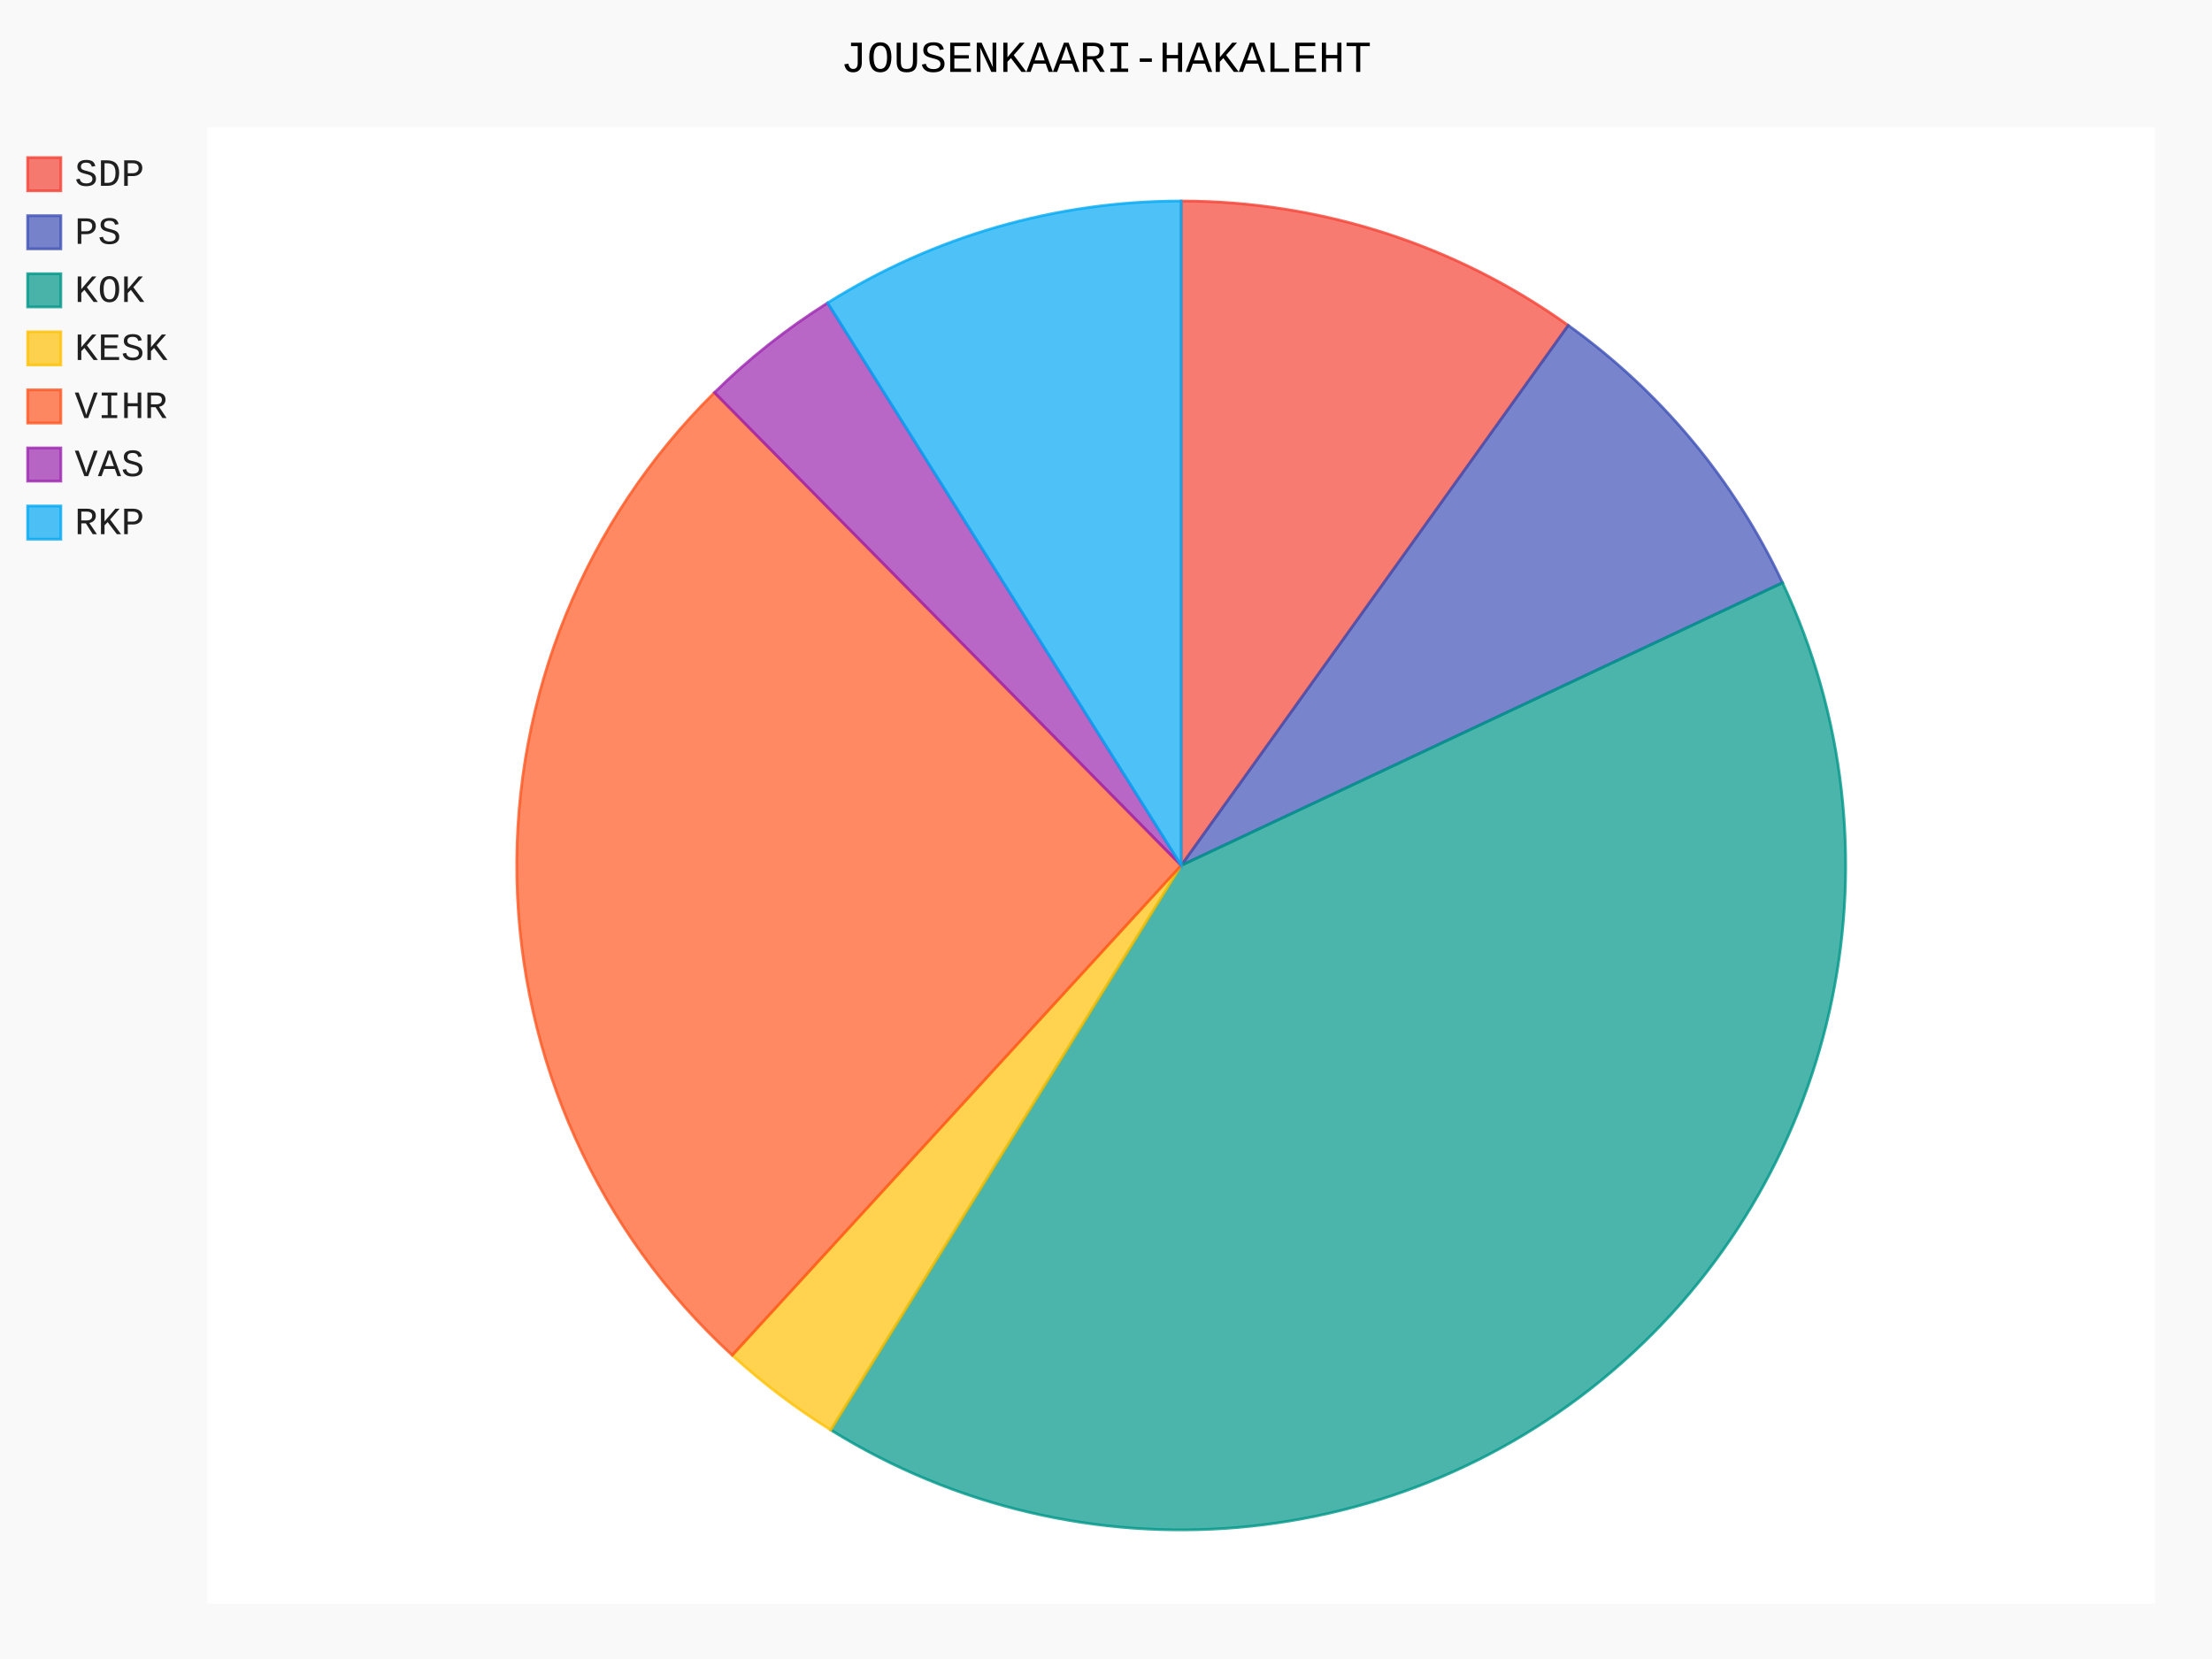
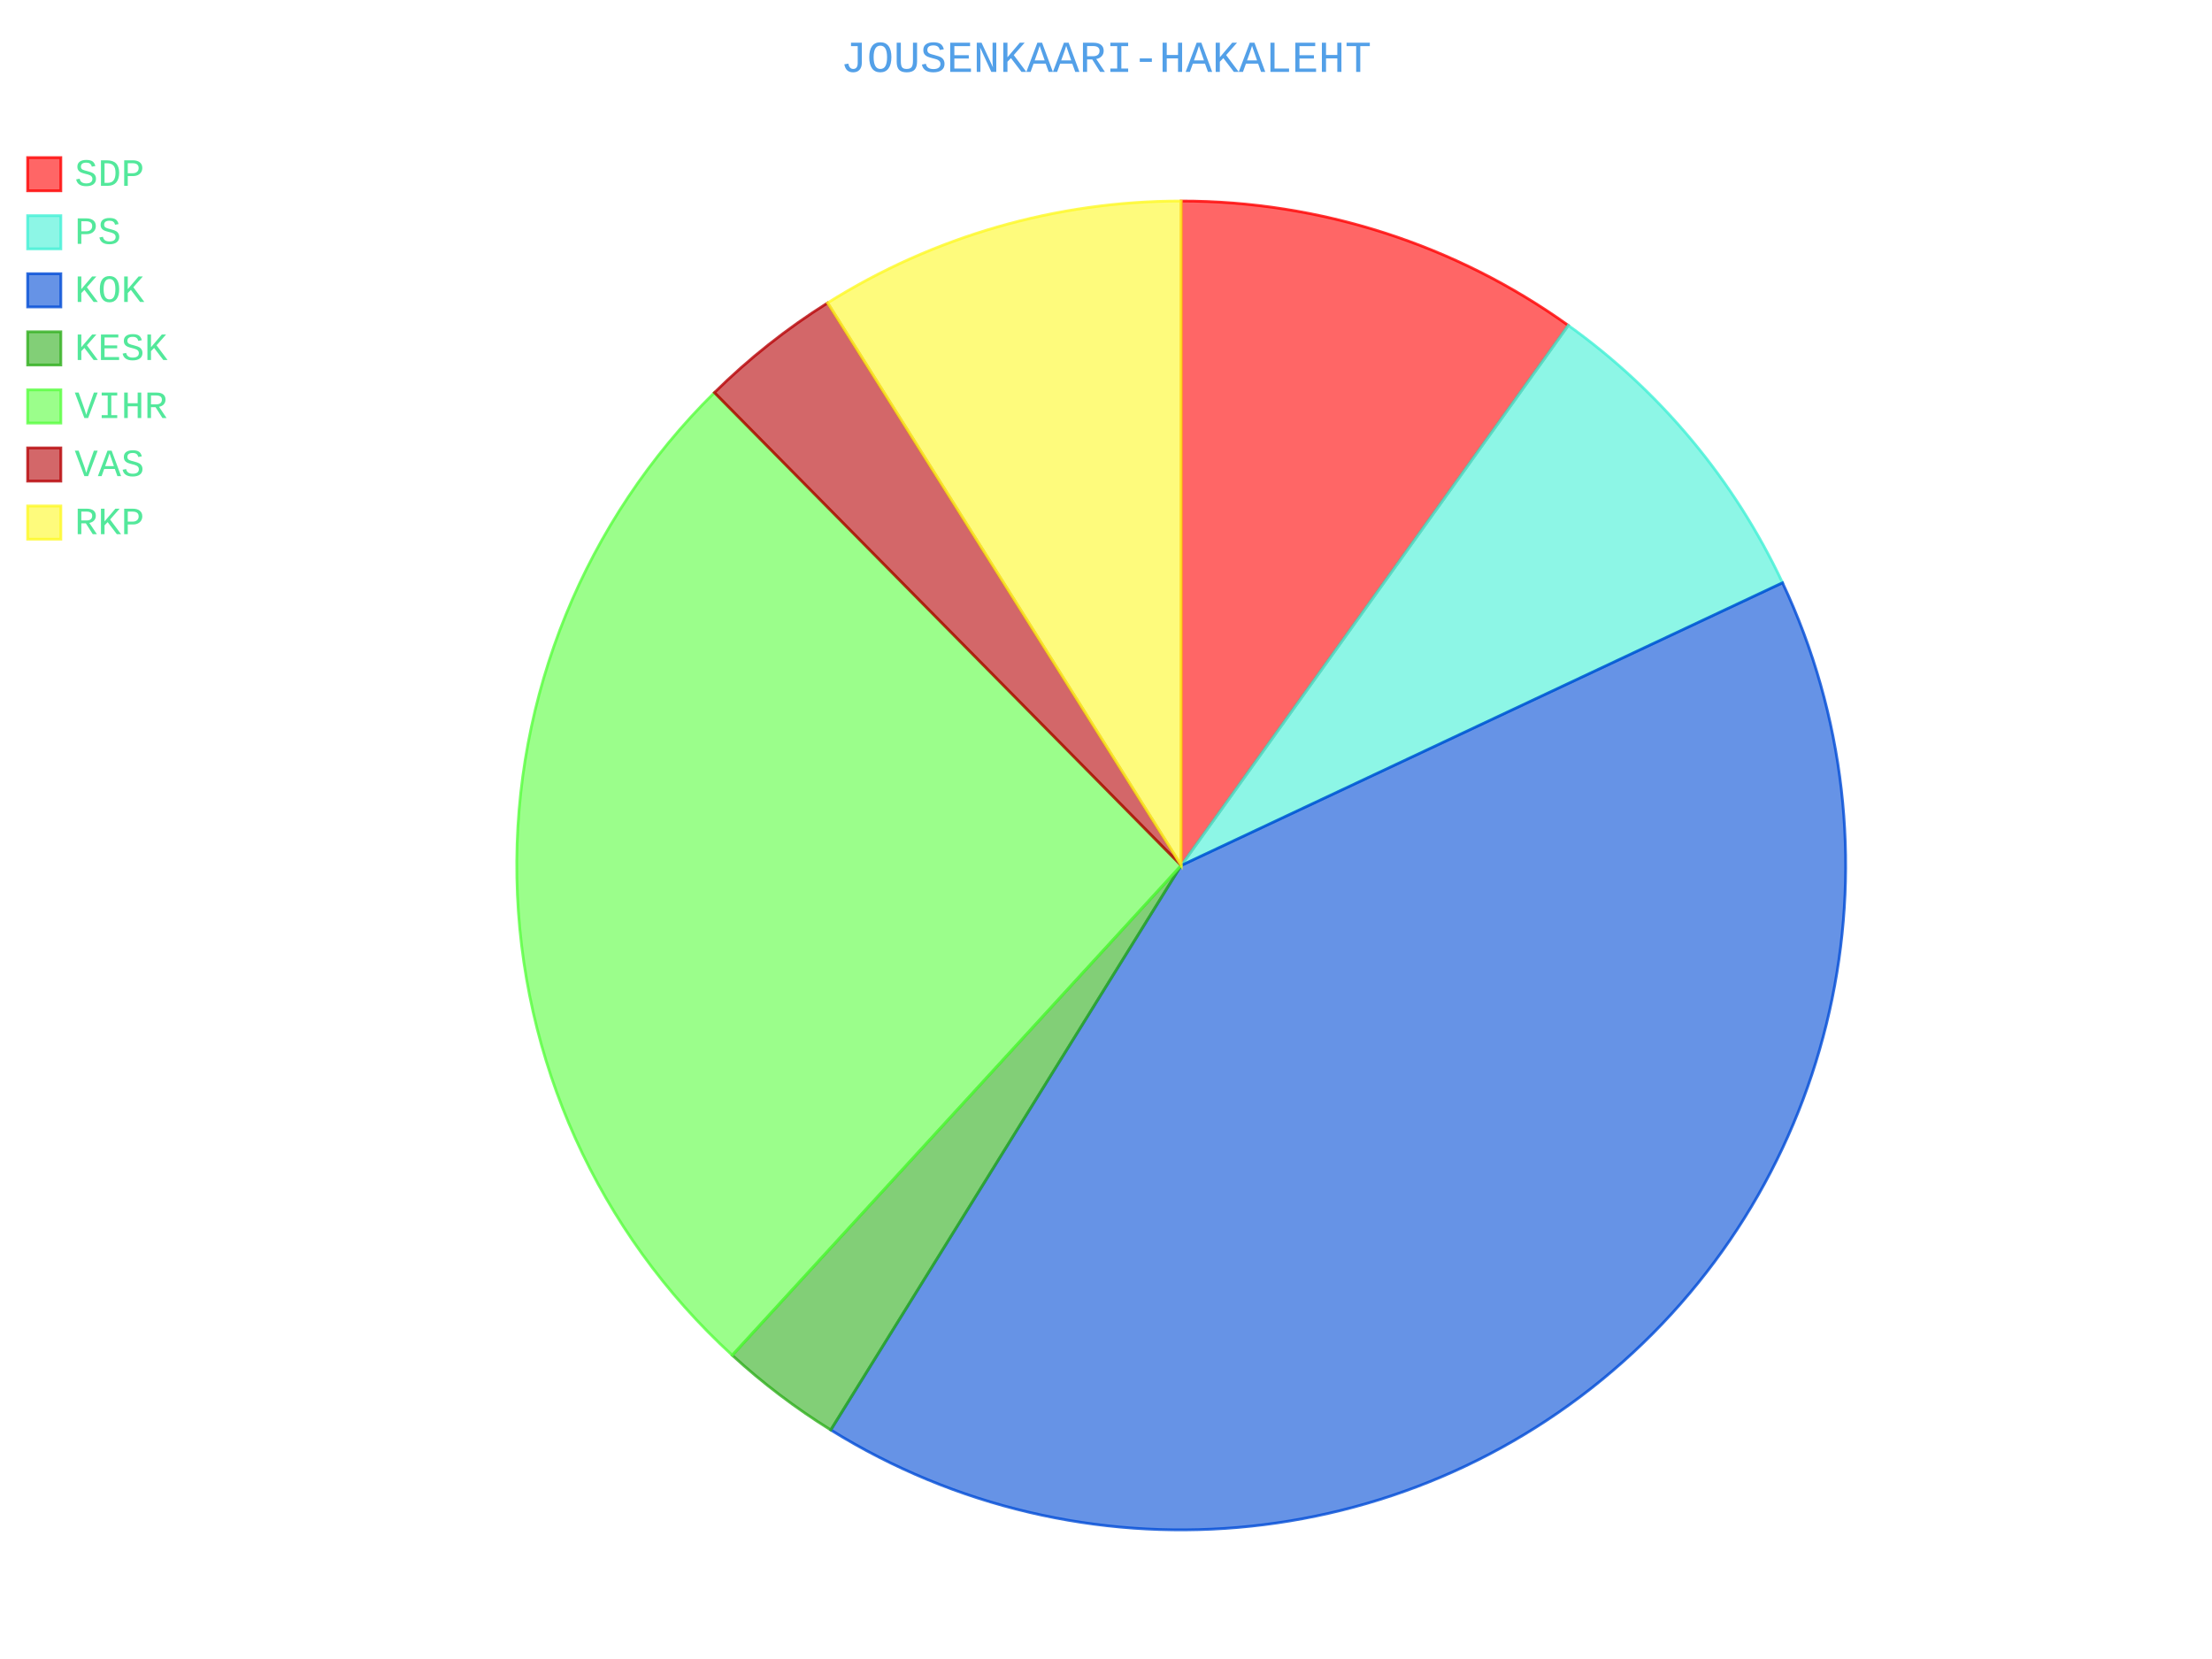
- <svg xmlns="http://www.w3.org/2000/svg" class="pygal-chart" id="chart-27b3709e-d0e9-46ec-8cbd-938338b27ef5" viewBox="0 0 800 600">
+ <svg xmlns="http://www.w3.org/2000/svg" class="pygal-chart" id="chart-601540cb-99d5-4428-a70a-3c99bd56ff1f" viewBox="0 0 800 600">
  <defs>
-     <style type="text/css">#chart-27b3709e-d0e9-46ec-8cbd-938338b27ef5{-webkit-user-select:none;-webkit-font-smoothing:antialiased;font-family:Consolas,"Liberation Mono",Menlo,Courier,monospace}#chart-27b3709e-d0e9-46ec-8cbd-938338b27ef5 .title{font-family:Consolas,"Liberation Mono",Menlo,Courier,monospace;font-size:16px}#chart-27b3709e-d0e9-46ec-8cbd-938338b27ef5 .legends .legend text{font-family:Consolas,"Liberation Mono",Menlo,Courier,monospace;font-size:14px}#chart-27b3709e-d0e9-46ec-8cbd-938338b27ef5 .axis text{font-family:Consolas,"Liberation Mono",Menlo,Courier,monospace;font-size:10px}#chart-27b3709e-d0e9-46ec-8cbd-938338b27ef5 .axis text.major{font-family:Consolas,"Liberation Mono",Menlo,Courier,monospace;font-size:10px}#chart-27b3709e-d0e9-46ec-8cbd-938338b27ef5 .text-overlay text.value{font-family:Consolas,"Liberation Mono",Menlo,Courier,monospace;font-size:16px}#chart-27b3709e-d0e9-46ec-8cbd-938338b27ef5 .text-overlay text.label{font-family:Consolas,"Liberation Mono",Menlo,Courier,monospace;font-size:10px}#chart-27b3709e-d0e9-46ec-8cbd-938338b27ef5 .tooltip{font-family:Consolas,"Liberation Mono",Menlo,Courier,monospace;font-size:14px}#chart-27b3709e-d0e9-46ec-8cbd-938338b27ef5 text.no_data{font-family:Consolas,"Liberation Mono",Menlo,Courier,monospace;font-size:64px}
- #chart-27b3709e-d0e9-46ec-8cbd-938338b27ef5{background-color:rgba(249,249,249,1)}#chart-27b3709e-d0e9-46ec-8cbd-938338b27ef5 path,#chart-27b3709e-d0e9-46ec-8cbd-938338b27ef5 line,#chart-27b3709e-d0e9-46ec-8cbd-938338b27ef5 rect,#chart-27b3709e-d0e9-46ec-8cbd-938338b27ef5 circle{-webkit-transition:150ms;-moz-transition:150ms;transition:150ms}#chart-27b3709e-d0e9-46ec-8cbd-938338b27ef5 .graph &gt; .background{fill:rgba(249,249,249,1)}#chart-27b3709e-d0e9-46ec-8cbd-938338b27ef5 .plot &gt; .background{fill:rgba(255,255,255,1)}#chart-27b3709e-d0e9-46ec-8cbd-938338b27ef5 .graph{fill:rgba(0,0,0,.87)}#chart-27b3709e-d0e9-46ec-8cbd-938338b27ef5 text.no_data{fill:rgba(0,0,0,1)}#chart-27b3709e-d0e9-46ec-8cbd-938338b27ef5 .title{fill:rgba(0,0,0,1)}#chart-27b3709e-d0e9-46ec-8cbd-938338b27ef5 .legends .legend text{fill:rgba(0,0,0,.87)}#chart-27b3709e-d0e9-46ec-8cbd-938338b27ef5 .legends .legend:hover text{fill:rgba(0,0,0,1)}#chart-27b3709e-d0e9-46ec-8cbd-938338b27ef5 .axis .line{stroke:rgba(0,0,0,1)}#chart-27b3709e-d0e9-46ec-8cbd-938338b27ef5 .axis .guide.line{stroke:rgba(0,0,0,.54)}#chart-27b3709e-d0e9-46ec-8cbd-938338b27ef5 .axis .major.line{stroke:rgba(0,0,0,.87)}#chart-27b3709e-d0e9-46ec-8cbd-938338b27ef5 .axis text.major{fill:rgba(0,0,0,1)}#chart-27b3709e-d0e9-46ec-8cbd-938338b27ef5 .axis.y .guides:hover .guide.line,#chart-27b3709e-d0e9-46ec-8cbd-938338b27ef5 .line-graph .axis.x .guides:hover .guide.line,#chart-27b3709e-d0e9-46ec-8cbd-938338b27ef5 .stackedline-graph .axis.x .guides:hover .guide.line,#chart-27b3709e-d0e9-46ec-8cbd-938338b27ef5 .xy-graph .axis.x .guides:hover .guide.line{stroke:rgba(0,0,0,1)}#chart-27b3709e-d0e9-46ec-8cbd-938338b27ef5 .axis .guides:hover text{fill:rgba(0,0,0,1)}#chart-27b3709e-d0e9-46ec-8cbd-938338b27ef5 .reactive{fill-opacity:.7;stroke-opacity:.8}#chart-27b3709e-d0e9-46ec-8cbd-938338b27ef5 .ci{stroke:rgba(0,0,0,.87)}#chart-27b3709e-d0e9-46ec-8cbd-938338b27ef5 .reactive.active,#chart-27b3709e-d0e9-46ec-8cbd-938338b27ef5 .active .reactive{fill-opacity:.8;stroke-opacity:.9;stroke-width:4}#chart-27b3709e-d0e9-46ec-8cbd-938338b27ef5 .ci .reactive.active{stroke-width:1.5}#chart-27b3709e-d0e9-46ec-8cbd-938338b27ef5 .series text{fill:rgba(0,0,0,1)}#chart-27b3709e-d0e9-46ec-8cbd-938338b27ef5 .tooltip rect{fill:rgba(255,255,255,1);stroke:rgba(0,0,0,1);-webkit-transition:opacity 150ms;-moz-transition:opacity 150ms;transition:opacity 150ms}#chart-27b3709e-d0e9-46ec-8cbd-938338b27ef5 .tooltip .label{fill:rgba(0,0,0,.87)}#chart-27b3709e-d0e9-46ec-8cbd-938338b27ef5 .tooltip .label{fill:rgba(0,0,0,.87)}#chart-27b3709e-d0e9-46ec-8cbd-938338b27ef5 .tooltip .legend{font-size:.8em;fill:rgba(0,0,0,.54)}#chart-27b3709e-d0e9-46ec-8cbd-938338b27ef5 .tooltip .x_label{font-size:.6em;fill:rgba(0,0,0,1)}#chart-27b3709e-d0e9-46ec-8cbd-938338b27ef5 .tooltip .xlink{font-size:.5em;text-decoration:underline}#chart-27b3709e-d0e9-46ec-8cbd-938338b27ef5 .tooltip .value{font-size:1.5em}#chart-27b3709e-d0e9-46ec-8cbd-938338b27ef5 .bound{font-size:.5em}#chart-27b3709e-d0e9-46ec-8cbd-938338b27ef5 .max-value{font-size:.75em;fill:rgba(0,0,0,.54)}#chart-27b3709e-d0e9-46ec-8cbd-938338b27ef5 .map-element{fill:rgba(255,255,255,1);stroke:rgba(0,0,0,.54) !important}#chart-27b3709e-d0e9-46ec-8cbd-938338b27ef5 .map-element .reactive{fill-opacity:inherit;stroke-opacity:inherit}#chart-27b3709e-d0e9-46ec-8cbd-938338b27ef5 .color-0,#chart-27b3709e-d0e9-46ec-8cbd-938338b27ef5 .color-0 a:visited{stroke:#F44336;fill:#F44336}#chart-27b3709e-d0e9-46ec-8cbd-938338b27ef5 .color-1,#chart-27b3709e-d0e9-46ec-8cbd-938338b27ef5 .color-1 a:visited{stroke:#3F51B5;fill:#3F51B5}#chart-27b3709e-d0e9-46ec-8cbd-938338b27ef5 .color-2,#chart-27b3709e-d0e9-46ec-8cbd-938338b27ef5 .color-2 a:visited{stroke:#009688;fill:#009688}#chart-27b3709e-d0e9-46ec-8cbd-938338b27ef5 .color-3,#chart-27b3709e-d0e9-46ec-8cbd-938338b27ef5 .color-3 a:visited{stroke:#FFC107;fill:#FFC107}#chart-27b3709e-d0e9-46ec-8cbd-938338b27ef5 .color-4,#chart-27b3709e-d0e9-46ec-8cbd-938338b27ef5 .color-4 a:visited{stroke:#FF5722;fill:#FF5722}#chart-27b3709e-d0e9-46ec-8cbd-938338b27ef5 .color-5,#chart-27b3709e-d0e9-46ec-8cbd-938338b27ef5 .color-5 a:visited{stroke:#9C27B0;fill:#9C27B0}#chart-27b3709e-d0e9-46ec-8cbd-938338b27ef5 .color-6,#chart-27b3709e-d0e9-46ec-8cbd-938338b27ef5 .color-6 a:visited{stroke:#03A9F4;fill:#03A9F4}#chart-27b3709e-d0e9-46ec-8cbd-938338b27ef5 .text-overlay .color-0 text{fill:black}#chart-27b3709e-d0e9-46ec-8cbd-938338b27ef5 .text-overlay .color-1 text{fill:black}#chart-27b3709e-d0e9-46ec-8cbd-938338b27ef5 .text-overlay .color-2 text{fill:black}#chart-27b3709e-d0e9-46ec-8cbd-938338b27ef5 .text-overlay .color-3 text{fill:black}#chart-27b3709e-d0e9-46ec-8cbd-938338b27ef5 .text-overlay .color-4 text{fill:black}#chart-27b3709e-d0e9-46ec-8cbd-938338b27ef5 .text-overlay .color-5 text{fill:black}#chart-27b3709e-d0e9-46ec-8cbd-938338b27ef5 .text-overlay .color-6 text{fill:black}
- #chart-27b3709e-d0e9-46ec-8cbd-938338b27ef5 text.no_data{text-anchor:middle}#chart-27b3709e-d0e9-46ec-8cbd-938338b27ef5 .guide.line{fill:none}#chart-27b3709e-d0e9-46ec-8cbd-938338b27ef5 .centered{text-anchor:middle}#chart-27b3709e-d0e9-46ec-8cbd-938338b27ef5 .title{text-anchor:middle}#chart-27b3709e-d0e9-46ec-8cbd-938338b27ef5 .legends .legend text{fill-opacity:1}#chart-27b3709e-d0e9-46ec-8cbd-938338b27ef5 .axis.x text{text-anchor:middle}#chart-27b3709e-d0e9-46ec-8cbd-938338b27ef5 .axis.x:not(.web) text[transform]{text-anchor:start}#chart-27b3709e-d0e9-46ec-8cbd-938338b27ef5 .axis.x:not(.web) text[transform].backwards{text-anchor:end}#chart-27b3709e-d0e9-46ec-8cbd-938338b27ef5 .axis.y text{text-anchor:end}#chart-27b3709e-d0e9-46ec-8cbd-938338b27ef5 .axis.y text[transform].backwards{text-anchor:start}#chart-27b3709e-d0e9-46ec-8cbd-938338b27ef5 .axis.y2 text{text-anchor:start}#chart-27b3709e-d0e9-46ec-8cbd-938338b27ef5 .axis.y2 text[transform].backwards{text-anchor:end}#chart-27b3709e-d0e9-46ec-8cbd-938338b27ef5 .axis .guide.line{stroke-dasharray:4,4}#chart-27b3709e-d0e9-46ec-8cbd-938338b27ef5 .axis .major.guide.line{stroke-dasharray:6,6}#chart-27b3709e-d0e9-46ec-8cbd-938338b27ef5 .horizontal .axis.y .guide.line,#chart-27b3709e-d0e9-46ec-8cbd-938338b27ef5 .horizontal .axis.y2 .guide.line,#chart-27b3709e-d0e9-46ec-8cbd-938338b27ef5 .vertical .axis.x .guide.line{opacity:0}#chart-27b3709e-d0e9-46ec-8cbd-938338b27ef5 .horizontal .axis.always_show .guide.line,#chart-27b3709e-d0e9-46ec-8cbd-938338b27ef5 .vertical .axis.always_show .guide.line{opacity:1 !important}#chart-27b3709e-d0e9-46ec-8cbd-938338b27ef5 .axis.y .guides:hover .guide.line,#chart-27b3709e-d0e9-46ec-8cbd-938338b27ef5 .axis.y2 .guides:hover .guide.line,#chart-27b3709e-d0e9-46ec-8cbd-938338b27ef5 .axis.x .guides:hover .guide.line{opacity:1}#chart-27b3709e-d0e9-46ec-8cbd-938338b27ef5 .axis .guides:hover text{opacity:1}#chart-27b3709e-d0e9-46ec-8cbd-938338b27ef5 .nofill{fill:none}#chart-27b3709e-d0e9-46ec-8cbd-938338b27ef5 .subtle-fill{fill-opacity:.2}#chart-27b3709e-d0e9-46ec-8cbd-938338b27ef5 .dot{stroke-width:1px;fill-opacity:1}#chart-27b3709e-d0e9-46ec-8cbd-938338b27ef5 .dot.active{stroke-width:5px}#chart-27b3709e-d0e9-46ec-8cbd-938338b27ef5 .dot.negative{fill:transparent}#chart-27b3709e-d0e9-46ec-8cbd-938338b27ef5 text,#chart-27b3709e-d0e9-46ec-8cbd-938338b27ef5 tspan{stroke:none !important}#chart-27b3709e-d0e9-46ec-8cbd-938338b27ef5 .series text.active{opacity:1}#chart-27b3709e-d0e9-46ec-8cbd-938338b27ef5 .tooltip rect{fill-opacity:.95;stroke-width:.5}#chart-27b3709e-d0e9-46ec-8cbd-938338b27ef5 .tooltip text{fill-opacity:1}#chart-27b3709e-d0e9-46ec-8cbd-938338b27ef5 .showable{visibility:hidden}#chart-27b3709e-d0e9-46ec-8cbd-938338b27ef5 .showable.shown{visibility:visible}#chart-27b3709e-d0e9-46ec-8cbd-938338b27ef5 .gauge-background{fill:rgba(229,229,229,1);stroke:none}#chart-27b3709e-d0e9-46ec-8cbd-938338b27ef5 .bg-lines{stroke:rgba(249,249,249,1);stroke-width:2px}</style>
+     <style type="text/css">#chart-601540cb-99d5-4428-a70a-3c99bd56ff1f{-webkit-user-select:none;-webkit-font-smoothing:antialiased;font-family:Consolas,"Liberation Mono",Menlo,Courier,monospace}#chart-601540cb-99d5-4428-a70a-3c99bd56ff1f .title{font-family:Consolas,"Liberation Mono",Menlo,Courier,monospace;font-size:16px}#chart-601540cb-99d5-4428-a70a-3c99bd56ff1f .legends .legend text{font-family:Consolas,"Liberation Mono",Menlo,Courier,monospace;font-size:14px}#chart-601540cb-99d5-4428-a70a-3c99bd56ff1f .axis text{font-family:Consolas,"Liberation Mono",Menlo,Courier,monospace;font-size:10px}#chart-601540cb-99d5-4428-a70a-3c99bd56ff1f .axis text.major{font-family:Consolas,"Liberation Mono",Menlo,Courier,monospace;font-size:10px}#chart-601540cb-99d5-4428-a70a-3c99bd56ff1f .text-overlay text.value{font-family:Consolas,"Liberation Mono",Menlo,Courier,monospace;font-size:16px}#chart-601540cb-99d5-4428-a70a-3c99bd56ff1f .text-overlay text.label{font-family:Consolas,"Liberation Mono",Menlo,Courier,monospace;font-size:10px}#chart-601540cb-99d5-4428-a70a-3c99bd56ff1f .tooltip{font-family:Consolas,"Liberation Mono",Menlo,Courier,monospace;font-size:14px}#chart-601540cb-99d5-4428-a70a-3c99bd56ff1f text.no_data{font-family:Consolas,"Liberation Mono",Menlo,Courier,monospace;font-size:64px}
+ #chart-601540cb-99d5-4428-a70a-3c99bd56ff1f{background-color:transparent}#chart-601540cb-99d5-4428-a70a-3c99bd56ff1f path,#chart-601540cb-99d5-4428-a70a-3c99bd56ff1f line,#chart-601540cb-99d5-4428-a70a-3c99bd56ff1f rect,#chart-601540cb-99d5-4428-a70a-3c99bd56ff1f circle{-webkit-transition:1000ms ease-in;-moz-transition:1000ms ease-in;transition:1000ms ease-in}#chart-601540cb-99d5-4428-a70a-3c99bd56ff1f .graph &gt; .background{fill:transparent}#chart-601540cb-99d5-4428-a70a-3c99bd56ff1f .plot &gt; .background{fill:transparent}#chart-601540cb-99d5-4428-a70a-3c99bd56ff1f .graph{fill:#53E89B}#chart-601540cb-99d5-4428-a70a-3c99bd56ff1f text.no_data{fill:#53A0E8}#chart-601540cb-99d5-4428-a70a-3c99bd56ff1f .title{fill:#53A0E8}#chart-601540cb-99d5-4428-a70a-3c99bd56ff1f .legends .legend text{fill:#53E89B}#chart-601540cb-99d5-4428-a70a-3c99bd56ff1f .legends .legend:hover text{fill:#53A0E8}#chart-601540cb-99d5-4428-a70a-3c99bd56ff1f .axis .line{stroke:#53A0E8}#chart-601540cb-99d5-4428-a70a-3c99bd56ff1f .axis .guide.line{stroke:#630C0D}#chart-601540cb-99d5-4428-a70a-3c99bd56ff1f .axis .major.line{stroke:#53E89B}#chart-601540cb-99d5-4428-a70a-3c99bd56ff1f .axis text.major{fill:#53A0E8}#chart-601540cb-99d5-4428-a70a-3c99bd56ff1f .axis.y .guides:hover .guide.line,#chart-601540cb-99d5-4428-a70a-3c99bd56ff1f .line-graph .axis.x .guides:hover .guide.line,#chart-601540cb-99d5-4428-a70a-3c99bd56ff1f .stackedline-graph .axis.x .guides:hover .guide.line,#chart-601540cb-99d5-4428-a70a-3c99bd56ff1f .xy-graph .axis.x .guides:hover .guide.line{stroke:#53A0E8}#chart-601540cb-99d5-4428-a70a-3c99bd56ff1f .axis .guides:hover text{fill:#53A0E8}#chart-601540cb-99d5-4428-a70a-3c99bd56ff1f .reactive{fill-opacity:.6;stroke-opacity:.8}#chart-601540cb-99d5-4428-a70a-3c99bd56ff1f .ci{stroke:#53E89B}#chart-601540cb-99d5-4428-a70a-3c99bd56ff1f .reactive.active,#chart-601540cb-99d5-4428-a70a-3c99bd56ff1f .active .reactive{fill-opacity:.9;stroke-opacity:.9;stroke-width:4}#chart-601540cb-99d5-4428-a70a-3c99bd56ff1f .ci .reactive.active{stroke-width:1.5}#chart-601540cb-99d5-4428-a70a-3c99bd56ff1f .series text{fill:#53A0E8}#chart-601540cb-99d5-4428-a70a-3c99bd56ff1f .tooltip rect{fill:transparent;stroke:#53A0E8;-webkit-transition:opacity 1000ms ease-in;-moz-transition:opacity 1000ms ease-in;transition:opacity 1000ms ease-in}#chart-601540cb-99d5-4428-a70a-3c99bd56ff1f .tooltip .label{fill:#53E89B}#chart-601540cb-99d5-4428-a70a-3c99bd56ff1f .tooltip .label{fill:#53E89B}#chart-601540cb-99d5-4428-a70a-3c99bd56ff1f .tooltip .legend{font-size:.8em;fill:#630C0D}#chart-601540cb-99d5-4428-a70a-3c99bd56ff1f .tooltip .x_label{font-size:.6em;fill:#53A0E8}#chart-601540cb-99d5-4428-a70a-3c99bd56ff1f .tooltip .xlink{font-size:.5em;text-decoration:underline}#chart-601540cb-99d5-4428-a70a-3c99bd56ff1f .tooltip .value{font-size:1.5em}#chart-601540cb-99d5-4428-a70a-3c99bd56ff1f .bound{font-size:.5em}#chart-601540cb-99d5-4428-a70a-3c99bd56ff1f .max-value{font-size:.75em;fill:#630C0D}#chart-601540cb-99d5-4428-a70a-3c99bd56ff1f .map-element{fill:transparent;stroke:#630C0D !important}#chart-601540cb-99d5-4428-a70a-3c99bd56ff1f .map-element .reactive{fill-opacity:inherit;stroke-opacity:inherit}#chart-601540cb-99d5-4428-a70a-3c99bd56ff1f .color-0,#chart-601540cb-99d5-4428-a70a-3c99bd56ff1f .color-0 a:visited{stroke:#ff0000;fill:#ff0000}#chart-601540cb-99d5-4428-a70a-3c99bd56ff1f .color-1,#chart-601540cb-99d5-4428-a70a-3c99bd56ff1f .color-1 a:visited{stroke:#42f0d6;fill:#42f0d6}#chart-601540cb-99d5-4428-a70a-3c99bd56ff1f .color-2,#chart-601540cb-99d5-4428-a70a-3c99bd56ff1f .color-2 a:visited{stroke:#004bd6;fill:#004bd6}#chart-601540cb-99d5-4428-a70a-3c99bd56ff1f .color-3,#chart-601540cb-99d5-4428-a70a-3c99bd56ff1f .color-3 a:visited{stroke:#30af1d;fill:#30af1d}#chart-601540cb-99d5-4428-a70a-3c99bd56ff1f .color-4,#chart-601540cb-99d5-4428-a70a-3c99bd56ff1f .color-4 a:visited{stroke:#58fd3f;fill:#58fd3f}#chart-601540cb-99d5-4428-a70a-3c99bd56ff1f .color-5,#chart-601540cb-99d5-4428-a70a-3c99bd56ff1f .color-5 a:visited{stroke:#b60205;fill:#b60205}#chart-601540cb-99d5-4428-a70a-3c99bd56ff1f .color-6,#chart-601540cb-99d5-4428-a70a-3c99bd56ff1f .color-6 a:visited{stroke:#fdf926;fill:#fdf926}#chart-601540cb-99d5-4428-a70a-3c99bd56ff1f .text-overlay .color-0 text{fill:black}#chart-601540cb-99d5-4428-a70a-3c99bd56ff1f .text-overlay .color-1 text{fill:black}#chart-601540cb-99d5-4428-a70a-3c99bd56ff1f .text-overlay .color-2 text{fill:black}#chart-601540cb-99d5-4428-a70a-3c99bd56ff1f .text-overlay .color-3 text{fill:black}#chart-601540cb-99d5-4428-a70a-3c99bd56ff1f .text-overlay .color-4 text{fill:black}#chart-601540cb-99d5-4428-a70a-3c99bd56ff1f .text-overlay .color-5 text{fill:black}#chart-601540cb-99d5-4428-a70a-3c99bd56ff1f .text-overlay .color-6 text{fill:black}
+ #chart-601540cb-99d5-4428-a70a-3c99bd56ff1f text.no_data{text-anchor:middle}#chart-601540cb-99d5-4428-a70a-3c99bd56ff1f .guide.line{fill:none}#chart-601540cb-99d5-4428-a70a-3c99bd56ff1f .centered{text-anchor:middle}#chart-601540cb-99d5-4428-a70a-3c99bd56ff1f .title{text-anchor:middle}#chart-601540cb-99d5-4428-a70a-3c99bd56ff1f .legends .legend text{fill-opacity:1}#chart-601540cb-99d5-4428-a70a-3c99bd56ff1f .axis.x text{text-anchor:middle}#chart-601540cb-99d5-4428-a70a-3c99bd56ff1f .axis.x:not(.web) text[transform]{text-anchor:start}#chart-601540cb-99d5-4428-a70a-3c99bd56ff1f .axis.x:not(.web) text[transform].backwards{text-anchor:end}#chart-601540cb-99d5-4428-a70a-3c99bd56ff1f .axis.y text{text-anchor:end}#chart-601540cb-99d5-4428-a70a-3c99bd56ff1f .axis.y text[transform].backwards{text-anchor:start}#chart-601540cb-99d5-4428-a70a-3c99bd56ff1f .axis.y2 text{text-anchor:start}#chart-601540cb-99d5-4428-a70a-3c99bd56ff1f .axis.y2 text[transform].backwards{text-anchor:end}#chart-601540cb-99d5-4428-a70a-3c99bd56ff1f .axis .guide.line{stroke-dasharray:4,4}#chart-601540cb-99d5-4428-a70a-3c99bd56ff1f .axis .major.guide.line{stroke-dasharray:6,6}#chart-601540cb-99d5-4428-a70a-3c99bd56ff1f .horizontal .axis.y .guide.line,#chart-601540cb-99d5-4428-a70a-3c99bd56ff1f .horizontal .axis.y2 .guide.line,#chart-601540cb-99d5-4428-a70a-3c99bd56ff1f .vertical .axis.x .guide.line{opacity:0}#chart-601540cb-99d5-4428-a70a-3c99bd56ff1f .horizontal .axis.always_show .guide.line,#chart-601540cb-99d5-4428-a70a-3c99bd56ff1f .vertical .axis.always_show .guide.line{opacity:1 !important}#chart-601540cb-99d5-4428-a70a-3c99bd56ff1f .axis.y .guides:hover .guide.line,#chart-601540cb-99d5-4428-a70a-3c99bd56ff1f .axis.y2 .guides:hover .guide.line,#chart-601540cb-99d5-4428-a70a-3c99bd56ff1f .axis.x .guides:hover .guide.line{opacity:1}#chart-601540cb-99d5-4428-a70a-3c99bd56ff1f .axis .guides:hover text{opacity:1}#chart-601540cb-99d5-4428-a70a-3c99bd56ff1f .nofill{fill:none}#chart-601540cb-99d5-4428-a70a-3c99bd56ff1f .subtle-fill{fill-opacity:.2}#chart-601540cb-99d5-4428-a70a-3c99bd56ff1f .dot{stroke-width:1px;fill-opacity:1}#chart-601540cb-99d5-4428-a70a-3c99bd56ff1f .dot.active{stroke-width:5px}#chart-601540cb-99d5-4428-a70a-3c99bd56ff1f .dot.negative{fill:transparent}#chart-601540cb-99d5-4428-a70a-3c99bd56ff1f text,#chart-601540cb-99d5-4428-a70a-3c99bd56ff1f tspan{stroke:none !important}#chart-601540cb-99d5-4428-a70a-3c99bd56ff1f .series text.active{opacity:1}#chart-601540cb-99d5-4428-a70a-3c99bd56ff1f .tooltip rect{fill-opacity:.95;stroke-width:.5}#chart-601540cb-99d5-4428-a70a-3c99bd56ff1f .tooltip text{fill-opacity:1}#chart-601540cb-99d5-4428-a70a-3c99bd56ff1f .showable{visibility:hidden}#chart-601540cb-99d5-4428-a70a-3c99bd56ff1f .showable.shown{visibility:visible}#chart-601540cb-99d5-4428-a70a-3c99bd56ff1f .gauge-background{fill:rgba(229,229,229,1);stroke:none}#chart-601540cb-99d5-4428-a70a-3c99bd56ff1f .bg-lines{stroke:transparent;stroke-width:2px}</style>
  </defs>
  <g class="graph pie-graph vertical">
    <rect class="background" height="600" width="800" x="0" y="0" />
    <g class="plot" transform="translate(75, 46)">
      <rect class="background" height="534" width="704.4" x="0" y="0" />
      <g class="series serie-0 color-0">
        <g class="slices">
          <g class="slice">
            <path class="slice reactive tooltip-trigger" d="M352.2 26.7 A240.3 240.3 0 0 1 492.176 71.678 L352.2 267 A0 0 0 0 0 352.2 267 z" />
          </g>
        </g>
      </g>
      <g class="series serie-1 color-1">
        <g class="slices">
          <g class="slice">
            <path class="slice reactive tooltip-trigger" d="M492.176 71.678 A240.3 240.3 0 0 1 569.671 164.773 L352.2 267 A0 0 0 0 0 352.2 267 z" />
          </g>
        </g>
      </g>
      <g class="series serie-2 color-2">
        <g class="slices">
          <g class="slice">
            <path class="slice reactive tooltip-trigger" d="M569.671 164.773 A240.3 240.3 0 0 1 225.456 471.157 L352.2 267 A0 0 0 0 0 352.2 267 z" />
          </g>
        </g>
      </g>
      <g class="series serie-3 color-3">
        <g class="slices">
          <g class="slice">
            <path class="slice reactive tooltip-trigger" d="M225.456 471.157 A240.3 240.3 0 0 1 189.831 444.145 L352.2 267 A0 0 0 0 0 352.2 267 z" />
          </g>
        </g>
      </g>
      <g class="series serie-4 color-4">
        <g class="slices">
          <g class="slice">
            <path class="slice reactive tooltip-trigger" d="M189.831 444.145 A240.3 240.3 0 0 1 183.382 95.989 L352.2 267 A0 0 0 0 0 352.2 267 z" />
          </g>
        </g>
      </g>
      <g class="series serie-5 color-5">
        <g class="slices">
          <g class="slice">
            <path class="slice reactive tooltip-trigger" d="M183.382 95.989 A240.3 240.3 0 0 1 224.312 63.558 L352.2 267 A0 0 0 0 0 352.2 267 z" />
          </g>
        </g>
      </g>
      <g class="series serie-6 color-6">
        <g class="slices">
          <g class="slice">
            <path class="slice reactive tooltip-trigger" d="M224.312 63.558 A240.3 240.3 0 0 1 352.2 26.7 L352.2 267 A0 0 0 0 0 352.2 267 z" />
          </g>
        </g>
      </g>
    </g>
    <g class="titles">
      <text class="title plot_title" x="400.0" y="26">JOUSENKAARI-HAKALEHT</text>
    </g>
    <g class="plot overlay" transform="translate(75, 46)">
      <g class="series serie-0 color-0" />
      <g class="series serie-1 color-1" />
      <g class="series serie-2 color-2" />
      <g class="series serie-3 color-3" />
      <g class="series serie-4 color-4" />
      <g class="series serie-5 color-5" />
      <g class="series serie-6 color-6" />
    </g>
    <g class="plot text-overlay" transform="translate(75, 46)">
      <g class="series serie-0 color-0" />
      <g class="series serie-1 color-1" />
      <g class="series serie-2 color-2" />
      <g class="series serie-3 color-3" />
      <g class="series serie-4 color-4" />
      <g class="series serie-5 color-5" />
      <g class="series serie-6 color-6" />
    </g>
    <g class="plot tooltip-overlay" transform="translate(75, 46)">
      <g class="tooltip" style="opacity: 0" transform="translate(0 0)">
        <rect class="tooltip-box" height="0" rx="0" ry="0" width="0" />
        <g class="text" />
      </g>
    </g>
    <g class="legends" transform="translate(10, 56)">
      <g class="legend reactive activate-serie" id="activate-serie-0">
        <rect class="color-0 reactive" height="12" width="12" x="0.0" y="1.0" />
        <text x="17.0" y="11.2">SDP</text>
      </g>
      <g class="legend reactive activate-serie" id="activate-serie-1">
        <rect class="color-1 reactive" height="12" width="12" x="0.0" y="22.0" />
        <text x="17.0" y="32.2">PS</text>
      </g>
      <g class="legend reactive activate-serie" id="activate-serie-2">
        <rect class="color-2 reactive" height="12" width="12" x="0.0" y="43.0" />
        <text x="17.0" y="53.2">KOK</text>
      </g>
      <g class="legend reactive activate-serie" id="activate-serie-3">
        <rect class="color-3 reactive" height="12" width="12" x="0.0" y="64.0" />
        <text x="17.0" y="74.2">KESK</text>
      </g>
      <g class="legend reactive activate-serie" id="activate-serie-4">
        <rect class="color-4 reactive" height="12" width="12" x="0.0" y="85.0" />
        <text x="17.0" y="95.2">VIHR</text>
      </g>
      <g class="legend reactive activate-serie" id="activate-serie-5">
        <rect class="color-5 reactive" height="12" width="12" x="0.0" y="106.0" />
        <text x="17.0" y="116.2">VAS</text>
      </g>
      <g class="legend reactive activate-serie" id="activate-serie-6">
        <rect class="color-6 reactive" height="12" width="12" x="0.0" y="127.0" />
        <text x="17.0" y="137.2">RKP</text>
      </g>
    </g>
    <g class="legends" transform="translate(790, 56)" />
  </g>
</svg>
